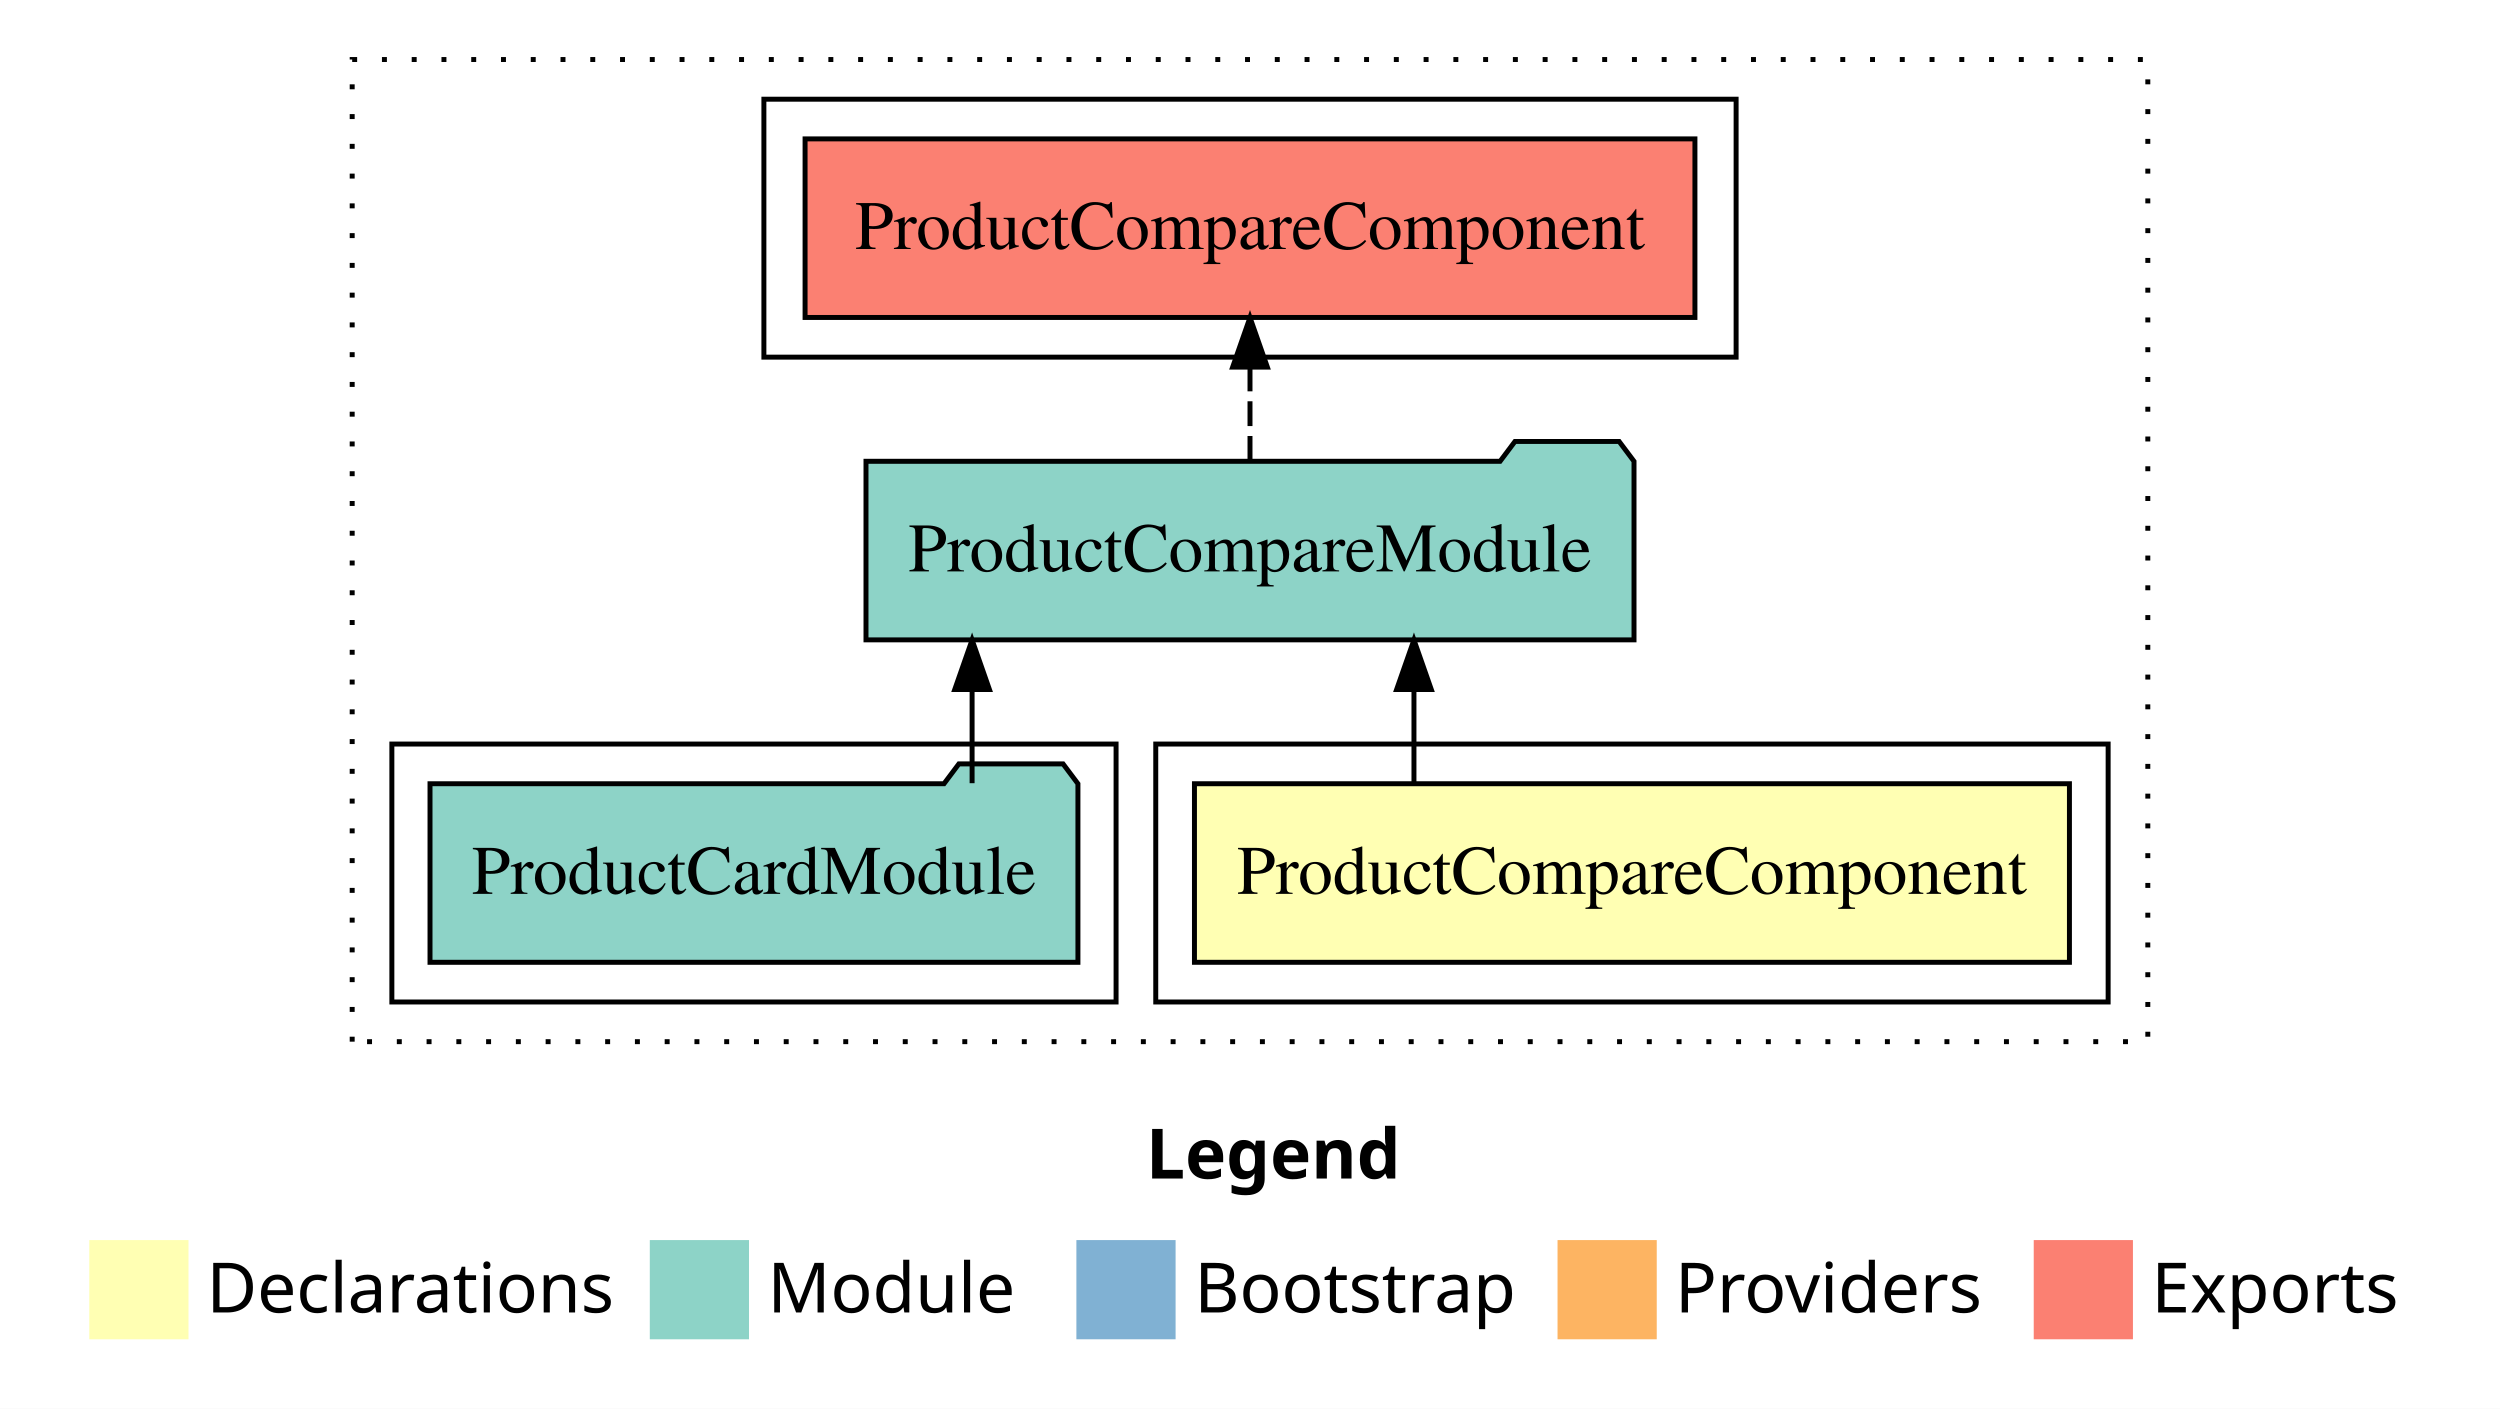
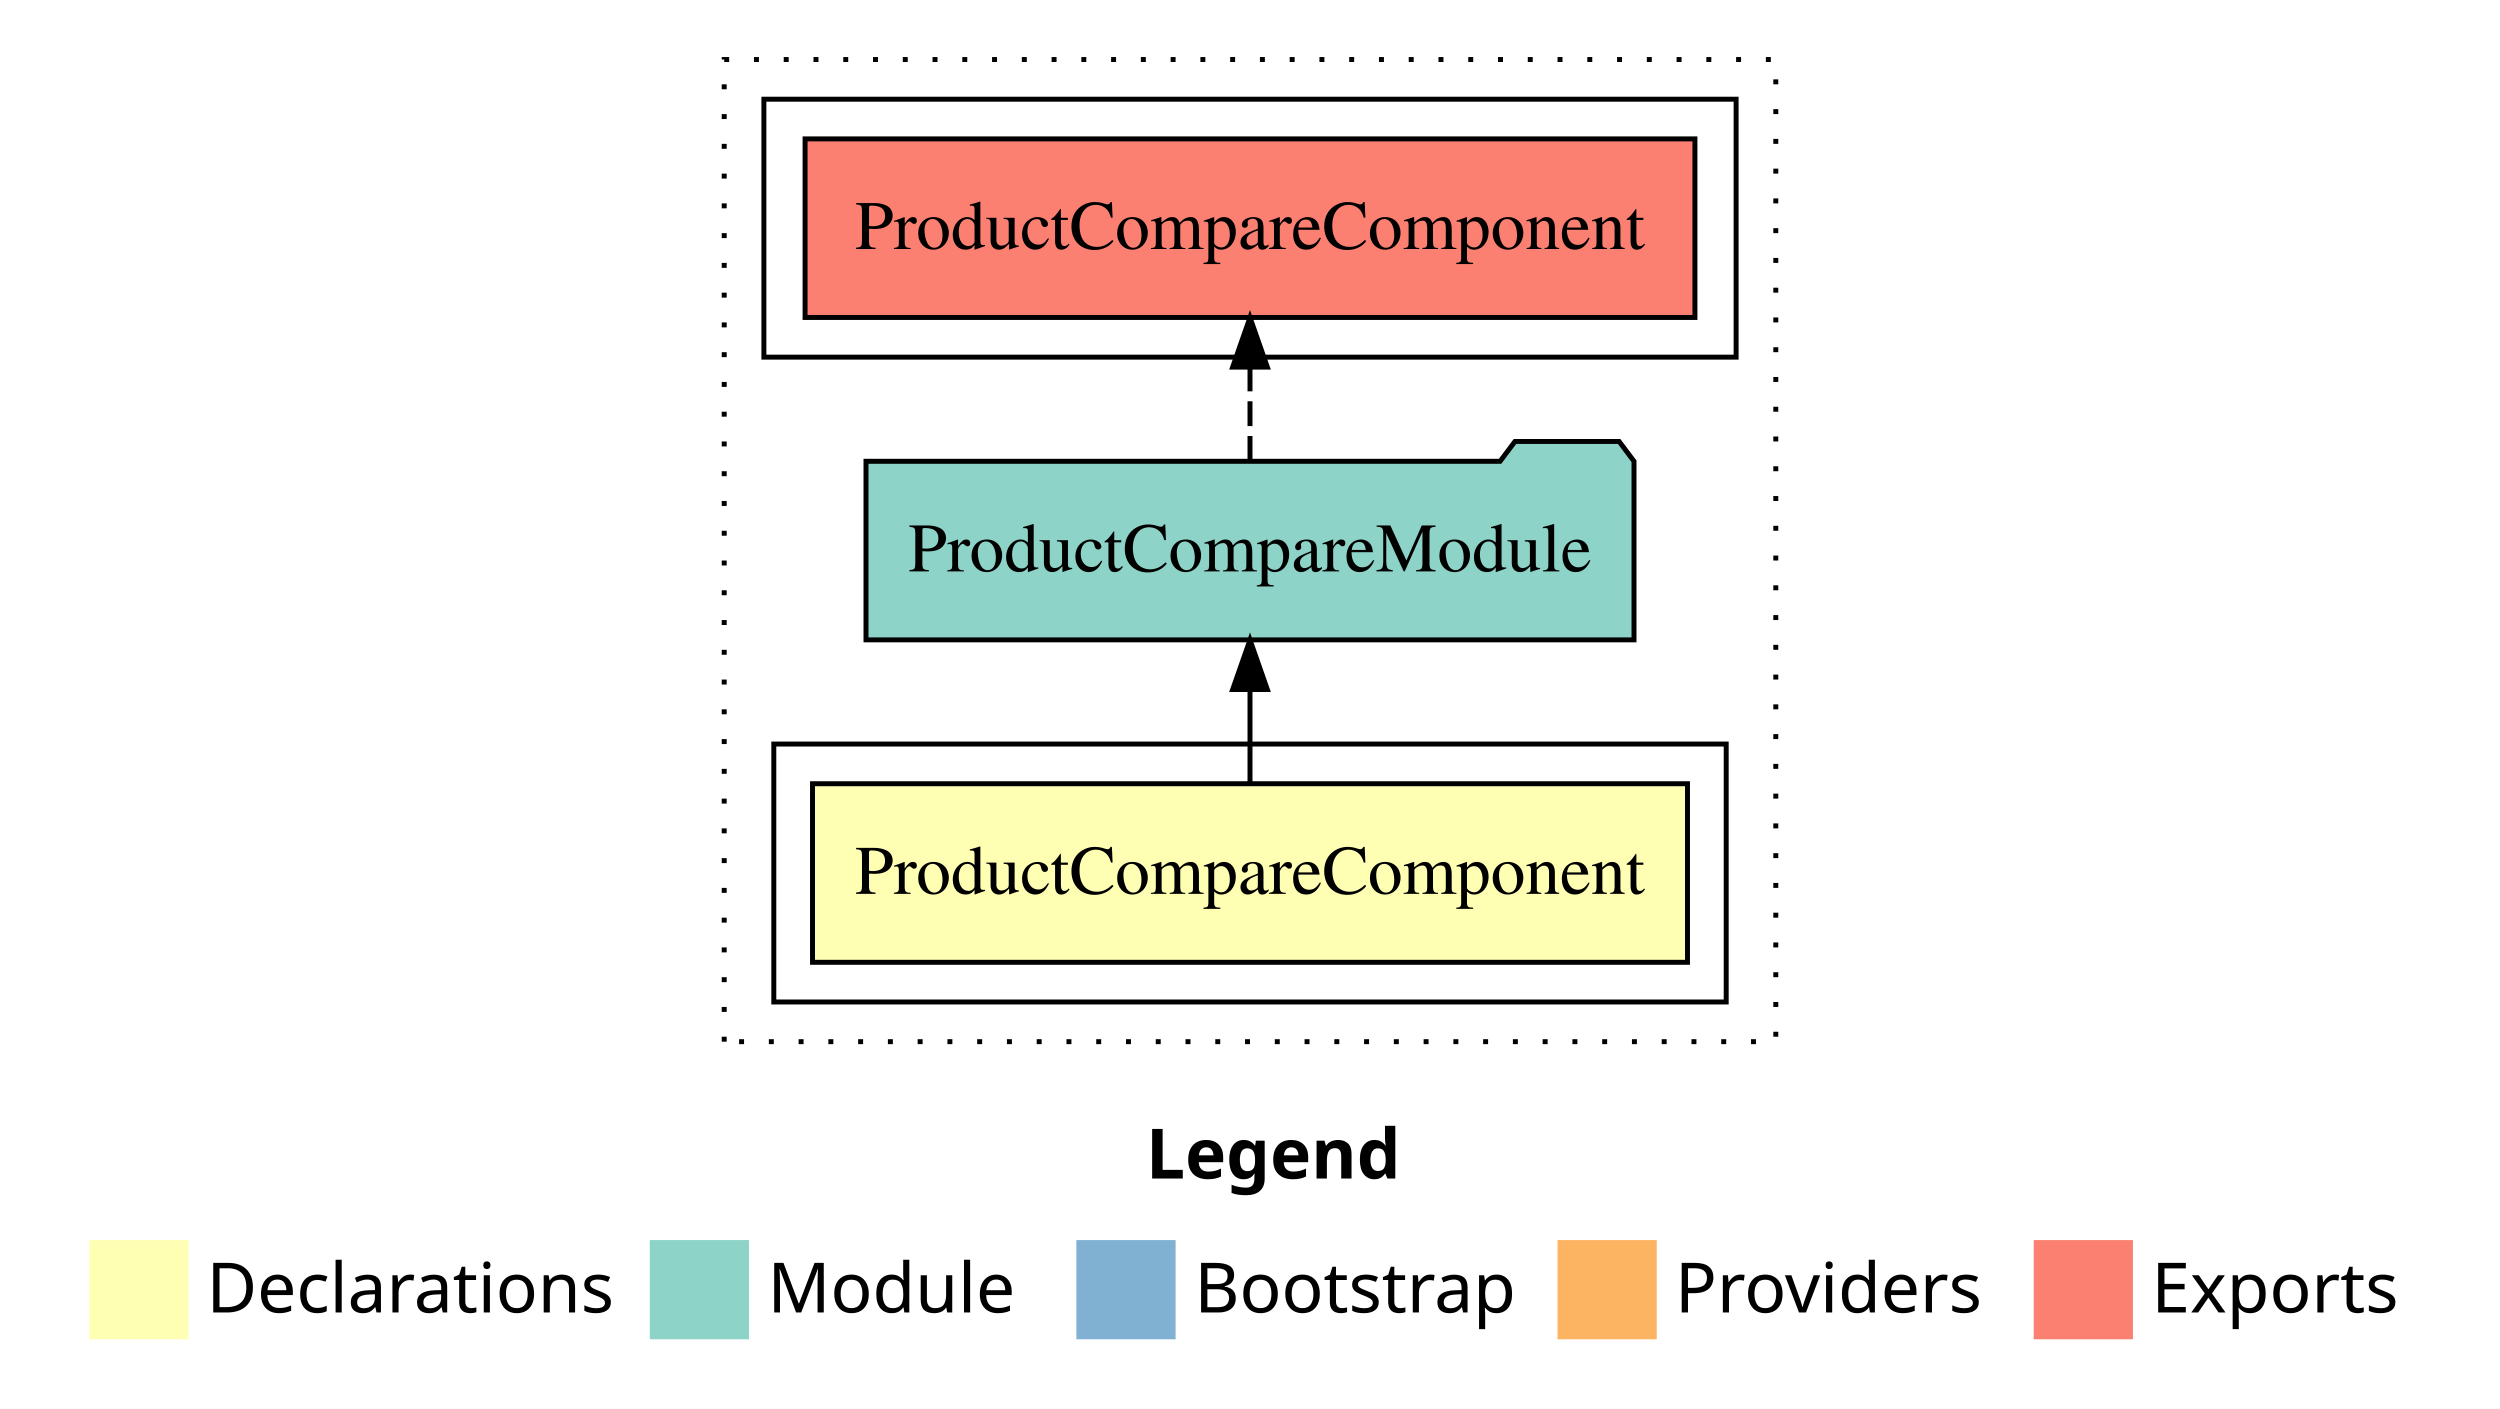
<svg xmlns="http://www.w3.org/2000/svg" width="504pt" height="284pt" viewBox="0.00 0.00 504.00 284.00">
  <g id="graph0" class="graph" transform="scale(1 1) rotate(0) translate(4 280)">
    <polygon fill="#ffffff" stroke="transparent" points="-4,4 -4,-280 500,-280 500,4 -4,4" />
    <text text-anchor="start" x="227.009" y="-42.4" font-family="sans-serif" font-weight="bold" font-size="14.00" fill="#000000">Legend</text>
    <polygon fill="#ffffb3" stroke="transparent" points="14,-10 14,-30 34,-30 34,-10 14,-10" />
    <text text-anchor="start" x="37.629" y="-15.4" font-family="sans-serif" font-size="14.00" fill="#000000">  Declarations</text>
    <polygon fill="#8dd3c7" stroke="transparent" points="127,-10 127,-30 147,-30 147,-10 127,-10" />
    <text text-anchor="start" x="150.725" y="-15.4" font-family="sans-serif" font-size="14.00" fill="#000000">  Module</text>
    <polygon fill="#80b1d3" stroke="transparent" points="213,-10 213,-30 233,-30 233,-10 213,-10" />
    <text text-anchor="start" x="236.781" y="-15.4" font-family="sans-serif" font-size="14.00" fill="#000000">  Bootstrap</text>
    <polygon fill="#fdb462" stroke="transparent" points="310,-10 310,-30 330,-30 330,-10 310,-10" />
    <text text-anchor="start" x="333.673" y="-15.4" font-family="sans-serif" font-size="14.00" fill="#000000">  Providers</text>
    <polygon fill="#fb8072" stroke="transparent" points="406,-10 406,-30 426,-30 426,-10 406,-10" />
    <text text-anchor="start" x="429.726" y="-15.4" font-family="sans-serif" font-size="14.00" fill="#000000">  Exports</text>
    <g id="clust1" class="cluster">
-       <polygon fill="none" stroke="#000000" stroke-dasharray="1,5" points="67,-70 67,-268 429,-268 429,-70 67,-70" />
+       <polygon fill="none" stroke="#000000" stroke-dasharray="1,5" points="142,-70 142,-268 354,-268 354,-70 142,-70" />
    </g>
    <g id="clust2" class="cluster">
-       <polygon fill="none" stroke="#000000" points="229,-78 229,-130 421,-130 421,-78 229,-78" />
-     </g>
-     <g id="clust4" class="cluster">
-       <polygon fill="none" stroke="#000000" points="75,-78 75,-130 221,-130 221,-78 75,-78" />
+       <polygon fill="none" stroke="#000000" points="152,-78 152,-130 344,-130 344,-78 152,-78" />
    </g>
    <g id="clust5" class="cluster">
      <polygon fill="none" stroke="#000000" points="150,-208 150,-260 346,-260 346,-208 150,-208" />
    </g>
    <g id="node1" class="node">
-       <polygon fill="#ffffb3" stroke="#000000" points="413.198,-122 236.802,-122 236.802,-86 413.198,-86 413.198,-122" />
-       <text text-anchor="middle" x="325" y="-99.8" font-family="Times,serif" font-size="14.00" fill="#000000">ProductCompareComponent</text>
+       <polygon fill="#ffffb3" stroke="#000000" points="336.198,-122 159.802,-122 159.802,-86 336.198,-86 336.198,-122" />
+       <text text-anchor="middle" x="248" y="-99.8" font-family="Times,serif" font-size="14.00" fill="#000000">ProductCompareComponent</text>
    </g>
    <g id="node2" class="node">
      <polygon fill="#8dd3c7" stroke="#000000" points="325.416,-187 322.416,-191 301.416,-191 298.416,-187 170.584,-187 170.584,-151 325.416,-151 325.416,-187" />
      <text text-anchor="middle" x="248" y="-164.8" font-family="Times,serif" font-size="14.00" fill="#000000">ProductCompareModule</text>
    </g>
    <g id="edge1" class="edge">
-       <path fill="none" stroke="#000000" d="M281.054,-122.106C281.054,-122.106 281.054,-140.991 281.054,-140.991" />
-       <polygon fill="#000000" stroke="#000000" points="277.554,-140.991 281.054,-150.991 284.554,-140.991 277.554,-140.991" />
+       <path fill="none" stroke="#000000" d="M248,-122.106C248,-122.106 248,-140.991 248,-140.991" />
+       <polygon fill="#000000" stroke="#000000" points="244.5,-140.991 248,-150.991 251.5,-140.991 244.5,-140.991" />
    </g>
-     <g id="node4" class="node">
+     <g id="node3" class="node">
      <polygon fill="#fb8072" stroke="#000000" points="337.698,-252 158.302,-252 158.302,-216 337.698,-216 337.698,-252" />
      <text text-anchor="middle" x="248" y="-229.8" font-family="Times,serif" font-size="14.00" fill="#000000">ProductCompareComponent </text>
    </g>
-     <g id="edge3" class="edge">
+     <g id="edge2" class="edge">
      <path fill="none" stroke="#000000" stroke-dasharray="5,2" d="M248,-187.106C248,-187.106 248,-205.991 248,-205.991" />
      <polygon fill="#000000" stroke="#000000" points="244.5,-205.991 248,-215.991 251.5,-205.991 244.5,-205.991" />
    </g>
-     <g id="node3" class="node">
-       <polygon fill="#8dd3c7" stroke="#000000" points="213.31,-122 210.31,-126 189.31,-126 186.31,-122 82.69,-122 82.69,-86 213.31,-86 213.31,-122" />
-       <text text-anchor="middle" x="148" y="-99.8" font-family="Times,serif" font-size="14.00" fill="#000000">ProductCardModule</text>
-     </g>
-     <g id="edge2" class="edge">
-       <path fill="none" stroke="#000000" d="M191.974,-122.106C191.974,-122.106 191.974,-140.991 191.974,-140.991" />
-       <polygon fill="#000000" stroke="#000000" points="188.474,-140.991 191.974,-150.991 195.474,-140.991 188.474,-140.991" />
-     </g>
  </g>
</svg>
